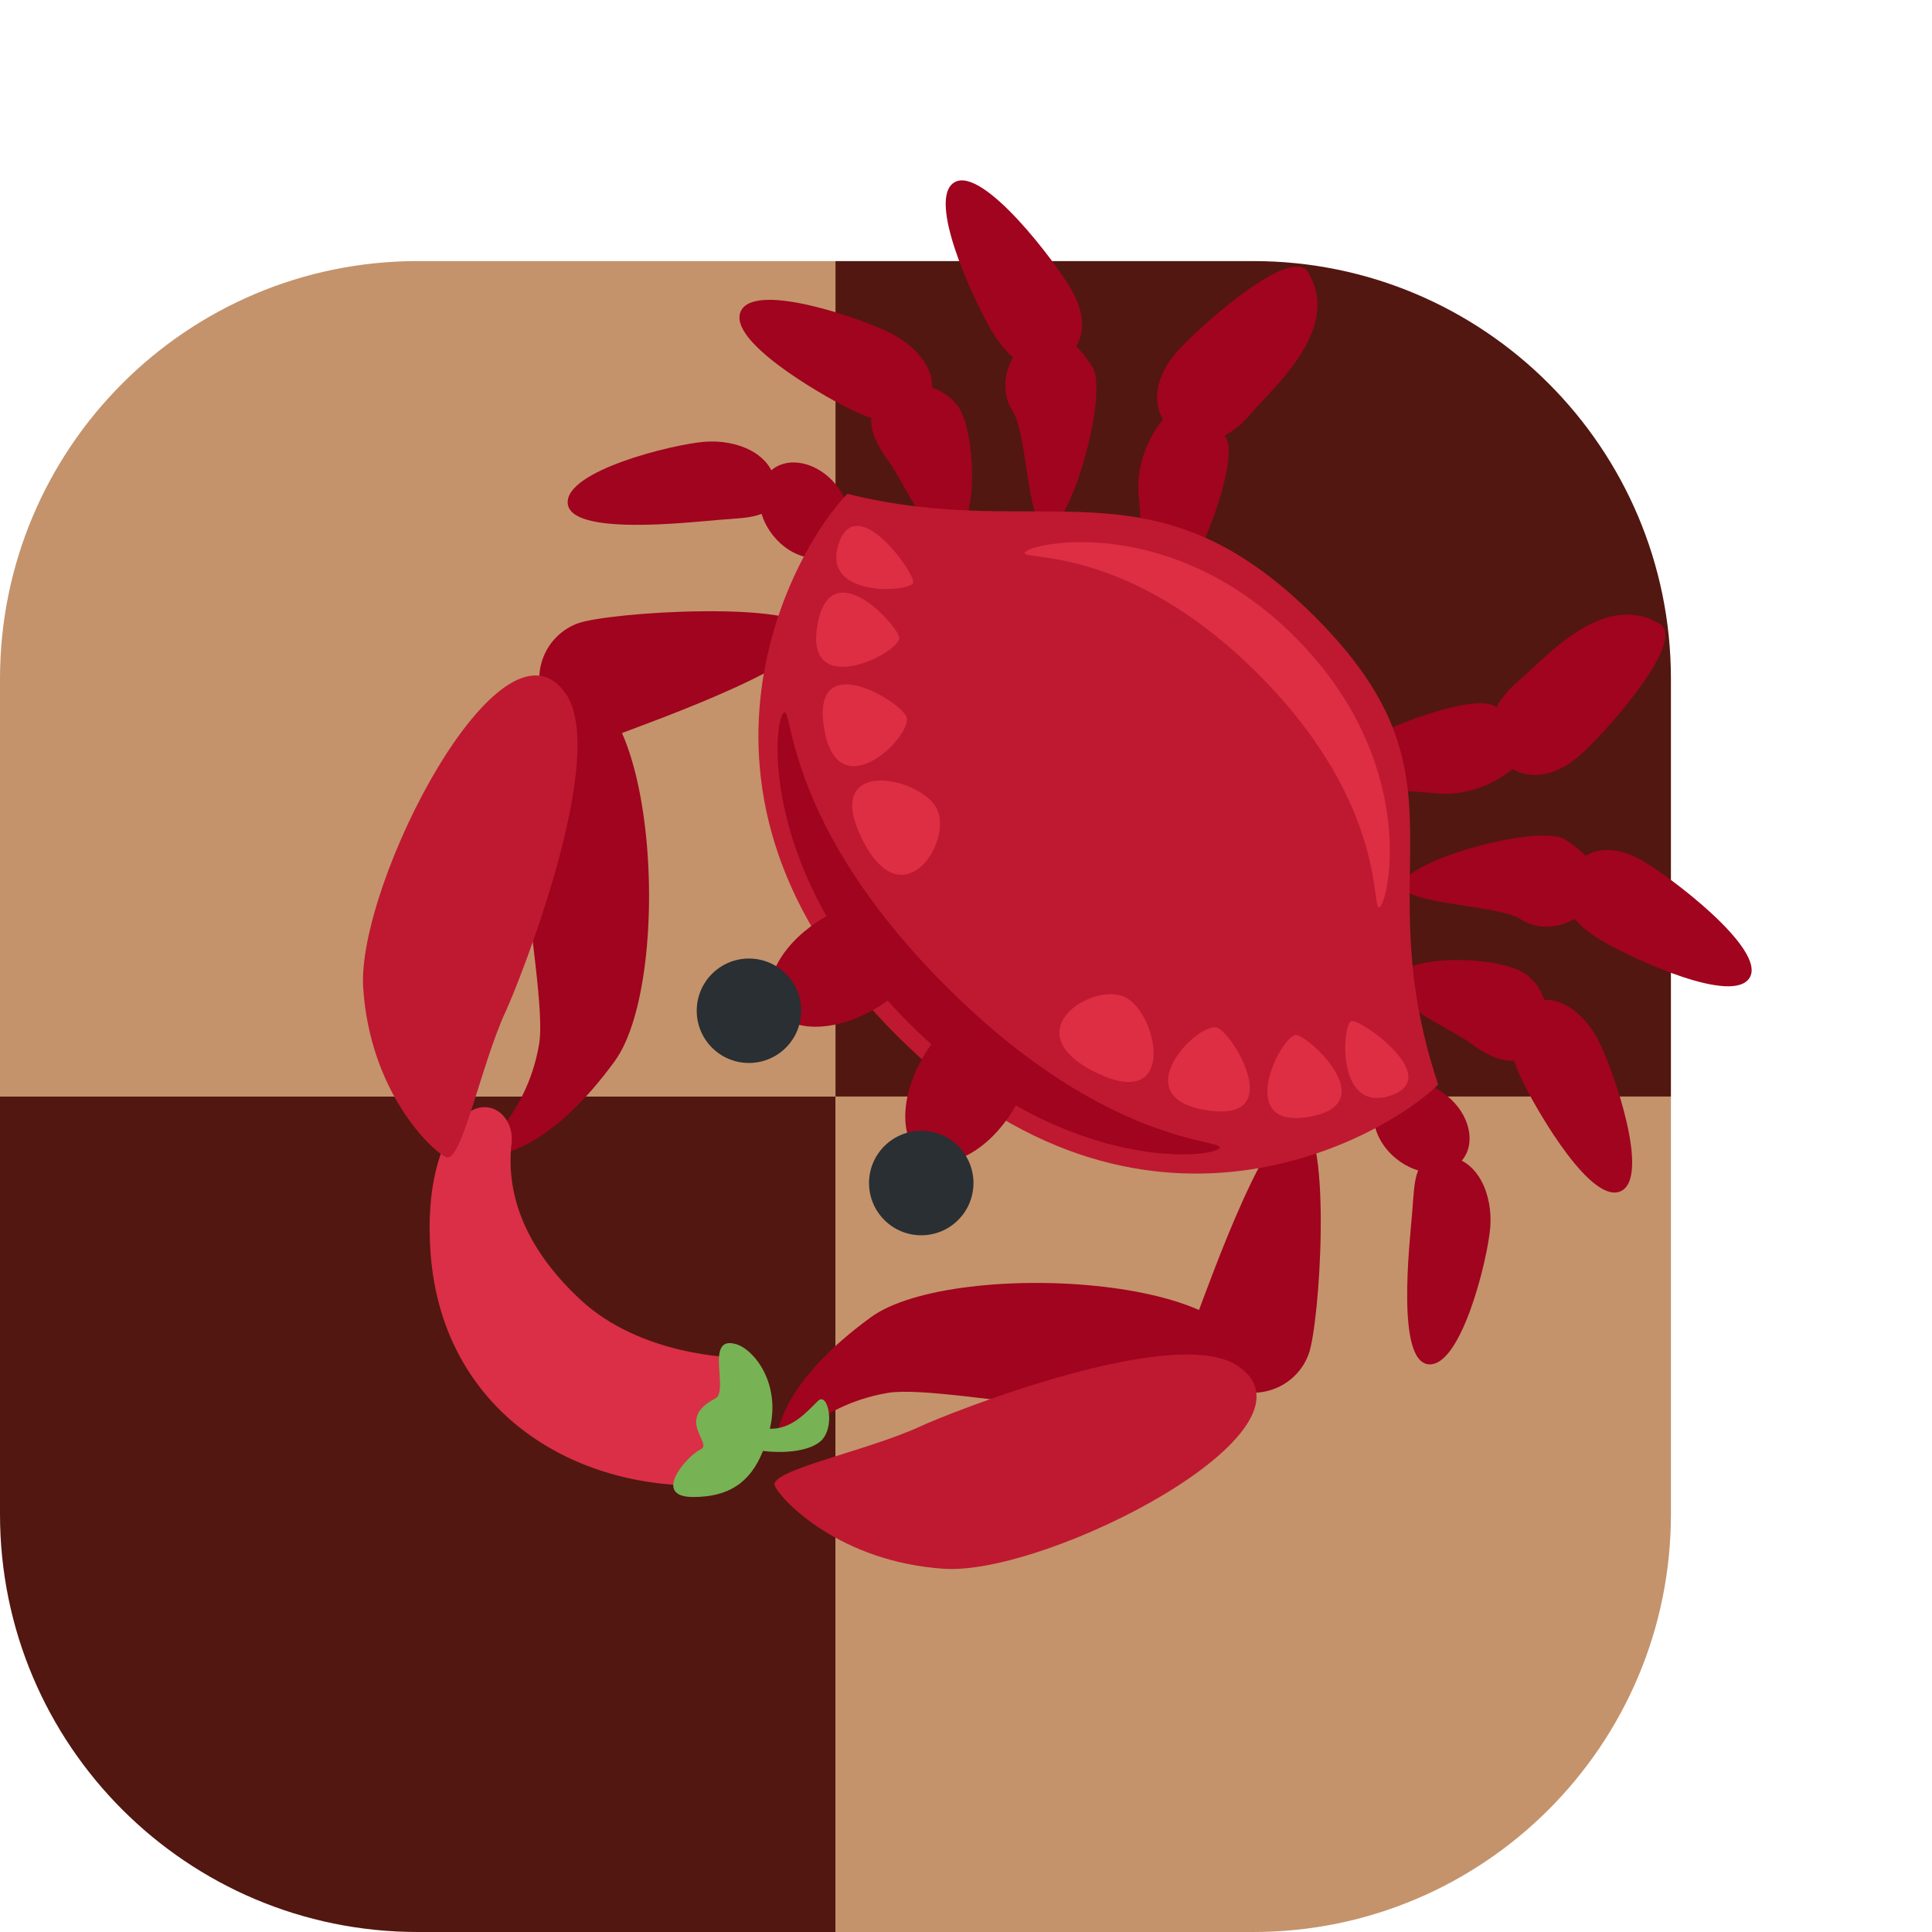
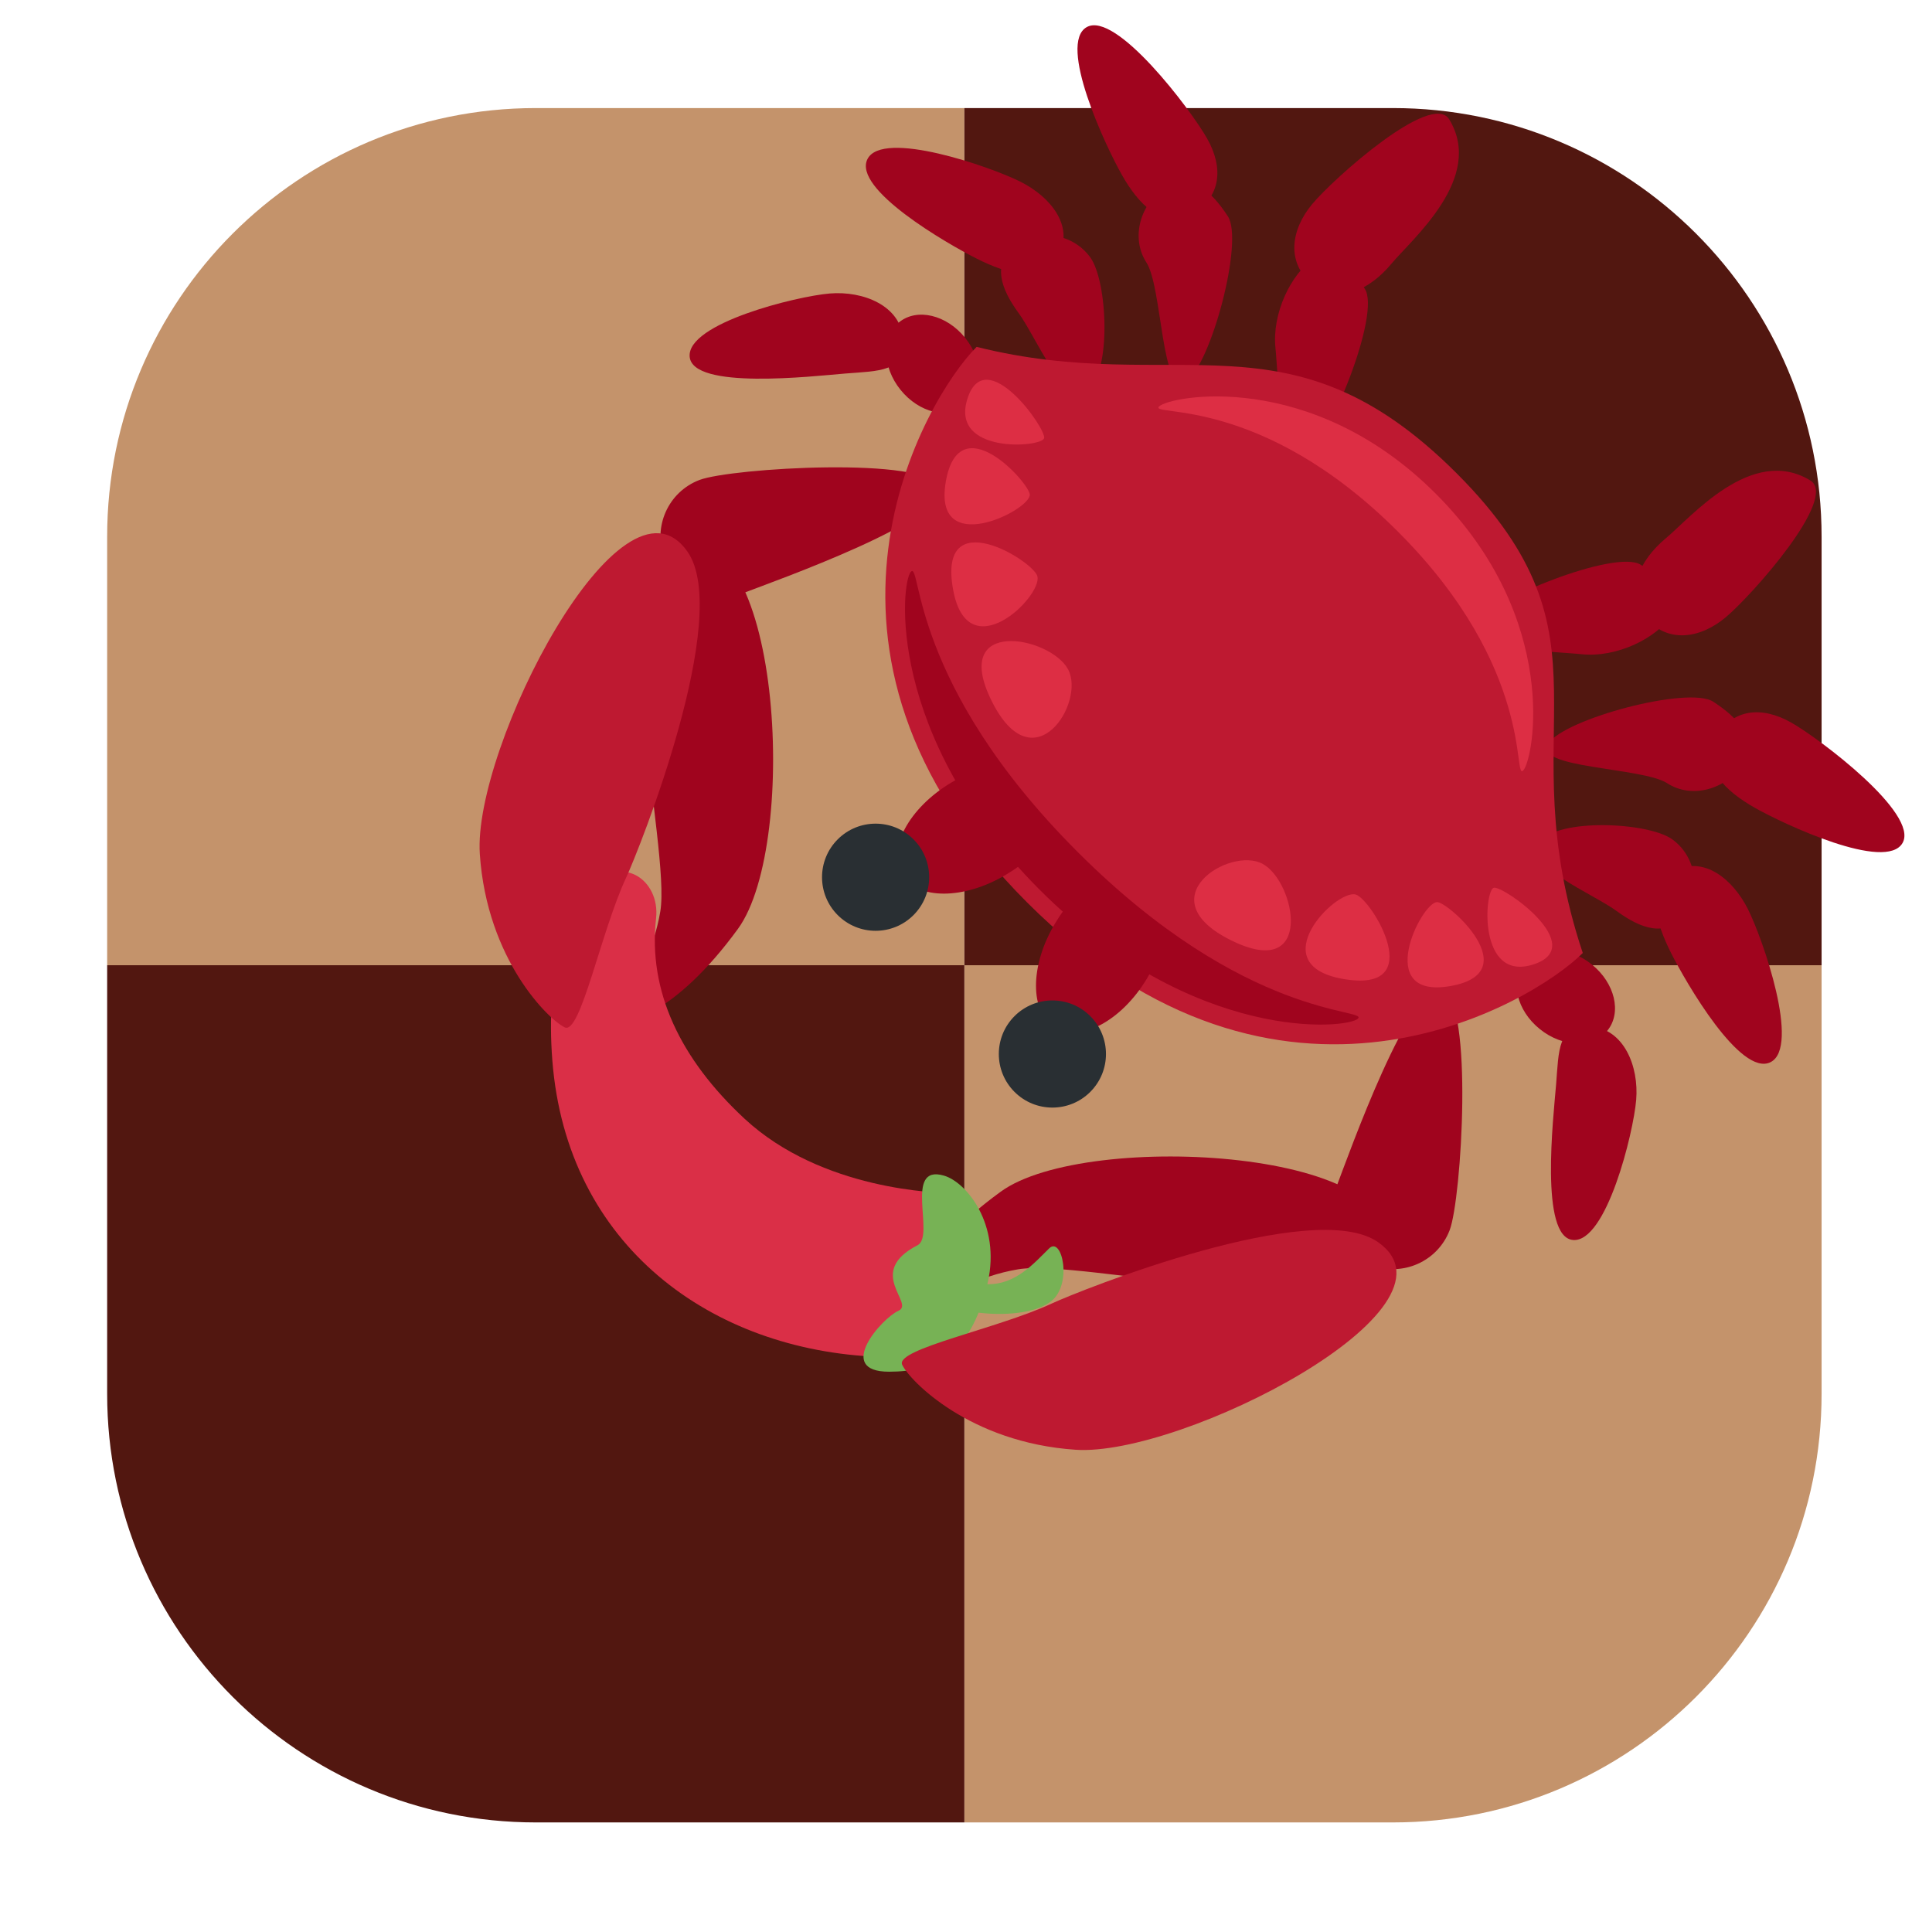
- <svg xmlns="http://www.w3.org/2000/svg" width="592" height="592" viewBox="0 0 592 592" fill="none">
-   <path d="M0 208C0 137.308 57.308 80 128 80H256V336H0V208Z" fill="#C4936B" />
-   <path d="M256 336H512V464C512 534.692 454.692 592 384 592H256V336Z" fill="#C4936B" />
-   <path d="M0 336H256V592H128C57.308 592 0 534.692 0 464V336Z" fill="#521710" />
-   <path d="M256 80H384C454.692 80 512 137.308 512 208V336H256V80Z" fill="#521710" />
-   <path d="M423.158 335.379C427.465 330.047 436.516 330.213 443.395 335.779C450.281 341.323 452.37 350.14 448.071 355.465C443.764 360.798 434.713 360.617 427.842 355.058C420.956 349.514 418.859 340.704 423.158 335.379ZM427.91 299.145C433.137 292.033 460.343 293.202 467.47 298.444C474.59 303.678 476.114 313.695 470.872 320.807C465.645 327.92 457.899 325.031 450.786 319.804C443.674 314.562 422.683 306.258 427.91 299.145ZM430.331 269.828C435.136 262.414 472.23 252.488 479.644 257.292C487.066 262.104 493.153 268.598 488.333 276.013C483.528 283.427 473.293 286.436 465.879 281.632C458.457 276.835 425.527 277.242 430.331 269.828ZM407.742 234.295C412.614 226.934 450.673 211.547 458.042 216.427C465.411 221.307 472.298 223.879 467.425 231.24C462.545 238.609 450.56 244.168 440.378 243.112C431.576 242.2 402.862 241.649 407.742 234.295Z" fill="#A0041E" />
-   <path d="M432.715 371.606C433.529 361.635 433.092 353.429 443.055 354.266C453.027 355.095 457.454 366.221 456.632 376.199C455.802 386.155 447.724 418.882 437.768 418.052C427.789 417.215 431.885 381.562 432.715 371.606ZM467.033 332.31C462.53 323.357 459.068 312.262 467.998 307.766C476.936 303.264 485.489 310.308 490 319.239C494.48 328.169 505.696 360.443 496.765 364.938C487.828 369.426 471.528 341.24 467.033 332.31ZM492.059 288.971C483.325 284.053 475.541 276.722 480.443 268.018C485.354 259.306 494.148 258.567 502.867 263.485C511.564 268.395 541.1 290.751 536.19 299.462C531.257 308.181 500.755 293.896 492.059 288.971ZM483.31 232.131C475.609 238.564 465.864 239.862 459.46 232.191C453.057 224.505 457.703 214.971 465.396 208.56C473.082 202.157 491.154 180.585 508.622 191.205C517.168 196.417 490.98 225.757 483.31 232.131ZM256.621 168.842C261.953 164.535 261.787 155.484 256.228 148.613C250.685 141.726 241.868 139.637 236.543 143.936C231.21 148.243 231.391 157.294 236.942 164.158C242.486 171.044 251.296 173.141 256.621 168.842ZM292.855 164.09C299.967 158.863 298.791 131.65 293.564 124.537C288.329 117.417 278.313 115.893 271.193 121.128C264.073 126.362 266.969 134.101 272.196 141.214C277.438 148.326 285.742 169.317 292.855 164.09ZM322.172 161.669C329.586 156.864 339.512 119.77 334.708 112.356C329.903 104.942 323.409 98.855 315.995 103.675C308.573 108.472 305.564 118.707 310.368 126.121C315.165 133.543 314.758 166.473 322.172 161.669ZM357.705 184.258C365.074 179.394 380.453 141.327 375.58 133.965C370.7 126.596 368.136 119.718 360.767 124.582C353.406 129.47 347.847 141.455 348.903 151.637C349.8 160.424 350.351 189.138 357.705 184.258Z" fill="#A0041E" />
-   <path d="M220.394 159.285C230.365 158.471 238.571 158.908 237.742 148.952C236.912 138.981 225.787 134.554 215.808 135.376C205.852 136.205 173.125 144.283 173.963 154.247C174.785 164.211 210.438 160.115 220.394 159.285ZM259.69 124.967C268.643 129.47 279.738 132.932 284.226 123.994C288.736 115.064 281.684 106.503 272.754 101.993C263.824 97.512 231.557 86.304 227.062 95.235C222.566 104.165 250.76 120.472 259.69 124.967ZM303.037 99.949C307.947 108.675 315.278 116.459 323.982 111.557C332.694 106.646 333.433 97.852 328.523 89.14C323.613 80.444 301.249 50.9 292.538 55.825C283.819 60.743 298.104 91.245 303.037 99.949ZM359.87 108.69C353.436 116.391 352.146 126.144 359.809 132.54C367.502 138.951 377.029 134.297 383.44 126.604C389.851 118.926 411.415 100.846 400.795 83.378C395.583 74.832 366.243 101.02 359.87 108.69ZM400.931 415.111C397.363 424.456 386.894 429.132 377.557 425.557C368.211 421.99 363.543 411.513 367.11 402.168C370.685 392.845 389.444 339.845 398.781 343.42C408.111 346.987 404.498 405.781 400.931 415.111Z" fill="#A0041E" />
-   <path d="M380.641 422.638C393.728 391.133 292.53 384.926 266.871 403.616C241.219 422.299 237.508 437.625 238.164 442.792C238.82 447.958 247.902 430.882 272.053 426.809C291.173 423.574 371.613 444.398 380.641 422.638ZM176.889 191.069C167.536 194.629 162.868 205.106 166.443 214.443C170.018 223.796 180.494 228.465 189.84 224.897C199.162 221.322 252.155 202.556 248.58 193.219C245.013 183.889 186.219 187.502 176.889 191.069Z" fill="#A0041E" />
-   <path d="M169.354 211.351C200.867 198.272 207.067 299.462 188.384 325.129C169.694 350.774 154.367 354.484 149.208 353.836C144.042 353.18 161.118 344.098 165.191 319.948C168.419 300.82 147.602 220.387 169.354 211.351Z" fill="#A0041E" />
-   <path d="M156.743 350.372C154.784 367.758 162.521 384 177.884 398.268C196.309 415.378 224.107 416.046 227.662 416.046C231.218 416.046 238.528 456.26 209.884 455.157C170.076 453.628 135.41 428.74 131.961 384.341C130.308 363.072 135.26 349.927 140.299 343.854C148.231 334.29 157.778 341.184 156.743 350.372Z" fill="#DA2F47" />
-   <path d="M233.792 444.604C239.637 445.33 247.14 444.885 251.047 441.948C256.306 437.998 253.767 426.194 250.645 429.259C247.164 432.672 242.631 437.988 235.886 437.796C235.922 437.639 235.964 437.493 236 437.333C239.09 423.623 231.004 413.436 225.483 411.851C215.804 409.07 223.463 426.304 219.218 428.491C206.667 434.962 218.667 442.368 214.667 444.146C210.667 445.924 199.367 458.713 212.405 458.713C223.108 458.713 229.838 454.475 233.792 444.604Z" fill="#77B255" />
-   <path d="M440.68 332.34C425.595 347.425 350.17 392.68 274.745 317.255C199.32 241.83 244.575 166.405 259.66 151.32C320 166.405 352.983 139.049 402.967 189.033C452.951 239.017 418.052 264.458 440.68 332.34ZM379.586 418.731C407.462 438.417 320.882 482.835 289.212 480.7C257.548 478.573 239.627 460.034 237.433 455.32C235.238 450.606 265.86 444.602 282.144 437.007C290.411 433.16 360.345 405.147 379.586 418.731ZM173.269 212.414C153.59 184.545 109.165 271.118 111.292 302.781C113.419 334.444 131.951 352.357 136.673 354.56C141.394 356.762 147.391 326.132 154.986 309.848C158.832 301.582 186.853 231.655 173.269 212.414Z" fill="#BE1931" />
-   <path d="M283.072 323.53C290.645 310.904 295.389 311.892 302.969 316.44C310.549 320.988 318.092 327.369 310.512 339.988C302.939 352.614 290.652 359.168 283.072 354.62C275.499 350.08 275.492 336.164 283.072 323.53ZM252.012 281.488C264.646 273.908 271.019 281.458 275.56 289.031C280.108 296.611 281.096 301.355 268.47 308.928C255.836 316.508 241.92 316.501 237.372 308.92C232.824 301.355 239.379 289.069 252.012 281.488Z" fill="#A0041E" />
-   <path d="M293.601 351.196C287.353 344.948 277.222 344.948 270.974 351.196C264.726 357.444 264.726 367.575 270.974 373.823C277.222 380.072 287.353 380.072 293.601 373.823C299.85 367.575 299.85 357.444 293.601 351.196Z" fill="#292F33" />
-   <path d="M240.804 298.399C234.556 292.15 224.425 292.15 218.177 298.399C211.928 304.647 211.928 314.778 218.177 321.026C224.425 327.274 234.556 327.274 240.804 321.026C247.052 314.778 247.052 304.647 240.804 298.399Z" fill="#292F33" />
-   <path d="M414.1 312.865C416.936 312.141 442.648 330.371 425.957 335.749C409.265 341.127 411.279 313.574 414.1 312.865Z" fill="#DD2E44" />
-   <path d="M397.182 317.142C400.523 317.089 424.177 338.238 401.089 342.228C378.024 346.21 392.4 317.217 397.182 317.142Z" fill="#DD2E44" />
-   <path d="M372.82 314.864C377.413 315.973 395.221 344.823 368.86 340.048C344.966 335.704 366.748 313.408 372.82 314.864Z" fill="#DD2E44" />
-   <path d="M345.079 305.722C354.937 311.07 360.737 341.021 335.575 328.516C310.406 316.003 335.221 300.375 345.079 305.722ZM279.821 178.586C280.53 175.75 262.308 150.046 256.937 166.73C251.56 183.421 279.112 181.407 279.821 178.586Z" fill="#DD2E44" />
-   <path d="M275.537 195.497C275.59 192.155 254.441 168.502 250.451 191.59C246.476 214.662 275.469 200.286 275.537 195.497Z" fill="#DD2E44" />
-   <path d="M277.815 219.859C276.706 215.266 247.856 197.458 252.638 223.826C256.983 247.721 279.278 225.938 277.815 219.859Z" fill="#DD2E44" />
-   <path d="M286.956 247.6C281.609 237.742 251.658 231.942 264.163 257.104C276.684 282.28 292.312 257.466 286.956 247.6Z" fill="#DD2E44" />
-   <path d="M240.057 218.456C243.18 215.333 239.597 251.937 289.83 302.17C340.071 352.41 376.659 348.813 373.536 351.935C370.414 355.058 324.48 359.447 278.516 313.484C232.553 267.52 236.935 221.579 240.057 218.456Z" fill="#A0041E" />
-   <path d="M422.879 277.838C419.757 280.96 426.409 247.427 385.491 206.509C344.573 165.591 311.032 172.236 314.155 169.113C317.277 165.991 359.364 157.754 396.805 195.195C434.246 232.636 426.002 274.715 422.879 277.838Z" fill="#DD2E44" />
+ <svg xmlns="http://www.w3.org/2000/svg" width="576" height="577" viewBox="0 0 576 577" fill="none">
+   <path d="M32 160.275C32 89.583 89.308 32.275 160 32.275H288V288.275H32V160.275Z" fill="#C4936B" />
+   <path d="M288 288.275H544V416.275C544 486.968 486.692 544.275 416 544.275H288V288.275Z" fill="#C4936B" />
+   <path d="M32 288.275H288V544.275H160C89.308 544.275 32 486.968 32 416.275V288.275Z" fill="#521710" />
+   <path d="M288 32.275H416C486.692 32.275 544 89.583 544 160.275V288.275H288V32.275Z" fill="#521710" />
+   <path d="M455.158 287.655C459.465 282.322 468.516 282.488 475.395 288.054C482.281 293.598 484.37 302.415 480.071 307.74C475.764 313.073 466.713 312.892 459.842 307.333C452.956 301.789 450.859 292.98 455.158 287.655ZM459.91 251.421C465.137 244.308 492.343 245.477 499.47 250.719C506.59 255.954 508.114 265.97 502.872 273.083C497.645 280.195 489.899 277.306 482.786 272.079C475.674 266.837 454.683 258.533 459.91 251.421ZM462.331 222.103C467.136 214.689 504.23 204.763 511.644 209.567C519.066 214.379 525.153 220.874 520.333 228.288C515.528 235.702 505.293 238.712 497.879 233.907C490.457 229.11 457.527 229.517 462.331 222.103ZM439.742 186.57C444.614 179.209 482.673 163.822 490.042 168.702C497.411 173.582 504.298 176.154 499.425 183.516C494.545 190.885 482.56 196.443 472.378 195.388C463.576 194.475 434.862 193.924 439.742 186.57Z" fill="#A0041E" />
+   <path d="M464.715 323.881C465.529 313.91 465.092 305.704 475.055 306.541C485.027 307.371 489.454 318.496 488.632 328.474C487.802 338.431 479.724 371.157 469.768 370.328C459.789 369.49 463.885 333.837 464.715 323.881ZM499.033 284.585C494.53 275.632 491.068 264.537 499.998 260.042C508.936 255.539 517.489 262.583 522 271.514C526.48 280.444 537.696 312.718 528.765 317.214C519.828 321.701 503.528 293.515 499.033 284.585ZM524.059 241.246C515.325 236.328 507.541 228.997 512.443 220.293C517.354 211.581 526.148 210.842 534.867 215.76C543.564 220.67 573.1 243.026 568.19 251.737C563.257 260.456 532.755 246.171 524.059 241.246ZM515.31 184.406C507.609 190.839 497.864 192.137 491.46 184.466C485.057 176.78 489.703 167.247 497.396 160.835C505.082 154.432 523.154 132.86 540.622 143.48C549.168 148.692 522.98 178.032 515.31 184.406ZM288.621 121.117C293.953 116.81 293.787 107.759 288.228 100.888C282.685 94.002 273.868 91.912 268.543 96.212C263.21 100.518 263.391 109.569 268.942 116.433C274.486 123.319 283.296 125.416 288.621 121.117ZM324.855 116.365C331.967 111.138 330.791 83.925 325.564 76.812C320.329 69.692 310.313 68.169 303.193 73.403C296.073 78.638 298.969 86.376 304.196 93.489C309.438 100.601 317.742 121.592 324.855 116.365ZM354.172 113.944C361.586 109.139 371.512 72.046 366.708 64.631C361.903 57.217 355.409 51.13 347.995 55.95C340.573 60.747 337.564 70.982 342.368 78.396C347.165 85.818 346.758 118.748 354.172 113.944ZM389.705 136.534C397.074 131.669 412.453 93.602 407.58 86.24C402.7 78.871 400.136 71.993 392.767 76.858C385.406 81.745 379.847 93.73 380.903 103.912C381.8 112.699 382.351 141.414 389.705 136.534Z" fill="#A0041E" />
+   <path d="M252.394 111.56C262.365 110.746 270.571 111.183 269.742 101.227C268.912 91.256 257.787 86.829 247.808 87.651C237.852 88.481 205.125 96.558 205.963 106.522C206.785 116.486 242.438 112.39 252.394 111.56ZM291.69 77.242C300.643 81.745 311.738 85.207 316.226 76.269C320.736 67.339 313.684 58.778 304.754 54.268C295.824 49.788 263.557 38.58 259.062 47.51C254.566 56.44 282.76 72.747 291.69 77.242ZM335.037 52.224C339.947 60.95 347.278 68.734 355.982 63.832C364.694 58.922 365.433 50.127 360.523 41.416C355.613 32.719 333.249 3.175 324.538 8.1C315.819 13.018 330.104 43.52 335.037 52.224ZM391.869 60.966C385.436 68.666 384.146 78.419 391.809 84.815C399.502 91.226 409.029 86.572 415.44 78.879C421.851 71.201 443.415 53.121 432.795 35.653C427.583 27.107 398.243 53.295 391.869 60.966ZM432.931 367.386C429.363 376.731 418.894 381.408 409.557 377.832C400.211 374.265 395.543 363.788 399.11 354.443C402.685 345.121 421.444 292.12 430.781 295.695C440.111 299.262 436.498 358.056 432.931 367.386Z" fill="#A0041E" />
+   <path d="M412.641 374.913C425.728 343.409 324.53 337.201 298.871 355.891C273.219 374.574 269.508 389.9 270.164 395.067C270.82 400.234 279.901 383.157 304.052 379.084C323.173 375.849 403.613 396.673 412.641 374.913ZM208.889 143.344C199.536 146.904 194.868 157.381 198.443 166.719C202.018 176.071 212.494 180.74 221.84 177.172C231.162 173.597 284.155 154.832 280.58 145.494C277.013 136.164 218.219 139.777 208.889 143.344Z" fill="#A0041E" />
+   <path d="M201.354 163.626C232.867 150.548 239.067 251.737 220.384 277.404C201.694 303.049 186.367 306.76 181.208 306.111C176.042 305.455 193.118 296.374 197.191 272.223C200.419 253.095 179.602 172.662 201.354 163.626Z" fill="#A0041E" />
+   <path d="M195.929 274.24C193.48 295.973 203.151 316.275 222.356 334.111C245.387 355.497 280.133 356.333 284.578 356.333C289.022 356.333 298.16 406.6 262.356 405.222C212.596 403.311 169.262 372.2 164.951 316.702C162.884 290.115 169.076 273.684 175.373 266.093C185.289 254.137 197.222 262.755 195.929 274.24Z" fill="#DA2F47" />
+   <path d="M292.24 392.031C299.547 392.937 308.924 392.382 313.809 388.711C320.382 383.773 317.209 369.017 313.307 372.849C308.956 377.115 303.289 383.76 294.858 383.52C294.902 383.324 294.956 383.142 295 382.942C298.862 365.804 288.756 353.071 281.853 351.089C269.756 347.613 279.329 369.155 274.022 371.889C258.333 379.977 273.333 389.235 268.333 391.457C263.333 393.68 249.209 409.666 265.507 409.666C278.884 409.666 287.298 404.369 292.24 392.031Z" fill="#77B255" />
+   <path d="M472.68 284.615C457.595 299.7 382.17 344.955 306.745 269.53C231.32 194.105 276.575 118.681 291.66 103.596C352 118.681 384.983 91.324 434.967 141.308C484.951 191.292 450.052 216.733 472.68 284.615ZM411.586 371.006C439.462 390.692 352.882 435.11 321.212 432.975C289.548 430.848 271.627 412.309 269.433 407.595C267.238 402.881 297.86 396.877 314.144 389.282C322.411 385.435 392.345 357.422 411.586 371.006ZM205.269 164.69C185.59 136.82 141.165 223.393 143.292 255.056C145.419 286.719 163.951 304.633 168.673 306.835C173.394 309.038 179.391 278.408 186.986 262.123C190.832 253.857 218.853 183.931 205.269 164.69Z" fill="#BE1931" />
+   <path d="M315.072 275.805C322.645 263.179 327.389 264.167 334.969 268.715C342.549 273.264 350.092 279.644 342.512 292.263C334.939 304.889 322.652 311.444 315.072 306.895C307.499 302.355 307.492 288.439 315.072 275.805ZM284.012 233.764C296.646 226.183 303.019 233.733 307.56 241.306C312.108 248.886 313.096 253.63 300.47 261.203C287.836 268.783 273.92 268.776 269.372 261.196C264.824 253.631 271.379 241.344 284.012 233.764Z" fill="#A0041E" />
+   <path d="M325.601 303.471C319.353 297.223 309.222 297.223 302.974 303.471C296.726 309.72 296.726 319.85 302.974 326.099C309.222 332.347 319.353 332.347 325.601 326.099C331.85 319.85 331.85 309.72 325.601 303.471Z" fill="#292F33" />
+   <path d="M272.804 250.674C266.556 244.425 256.425 244.425 250.177 250.674C243.928 256.922 243.928 267.053 250.177 273.301C256.425 279.55 266.556 279.55 272.804 273.301C279.052 267.053 279.052 256.922 272.804 250.674Z" fill="#292F33" />
+   <path d="M446.1 265.14C448.936 264.416 474.648 282.646 457.957 288.024C441.265 293.402 443.279 265.849 446.1 265.14Z" fill="#DD2E44" />
+   <path d="M429.182 269.417C432.523 269.364 456.177 290.513 433.089 294.503C410.024 298.486 424.4 269.492 429.182 269.417Z" fill="#DD2E44" />
+   <path d="M404.82 267.139C409.413 268.248 427.221 297.098 400.86 292.323C376.966 287.979 398.748 265.683 404.82 267.139Z" fill="#DD2E44" />
+   <path d="M377.079 257.998C386.937 263.345 392.737 293.296 367.575 280.791C342.406 268.278 367.221 252.65 377.079 257.998ZM311.821 130.862C312.53 128.026 294.308 102.321 288.937 119.005C283.56 135.696 311.112 133.683 311.821 130.862Z" fill="#DD2E44" />
+   <path d="M307.537 147.772C307.59 144.431 286.441 120.777 282.451 143.865C278.476 166.937 307.469 152.561 307.537 147.772Z" fill="#DD2E44" />
+   <path d="M309.815 172.134C308.706 167.541 279.856 149.733 284.638 176.101C288.983 199.996 311.278 178.213 309.815 172.134Z" fill="#DD2E44" />
+   <path d="M318.956 199.875C313.609 190.017 283.658 184.217 296.163 209.379C308.684 234.556 324.312 209.741 318.956 199.875Z" fill="#DD2E44" />
+   <path d="M272.057 170.731C275.18 167.609 271.597 204.212 321.83 254.445C372.071 304.686 408.659 301.088 405.536 304.21C402.414 307.333 356.48 311.723 310.516 265.759C264.553 219.795 268.935 173.854 272.057 170.731Z" fill="#A0041E" />
+   <path d="M454.879 230.113C451.757 233.236 458.409 199.702 417.491 158.784C376.573 117.866 343.032 124.511 346.155 121.388C349.277 118.266 391.364 110.029 428.805 147.47C466.246 184.911 458.002 226.99 454.879 230.113Z" fill="#DD2E44" />
</svg>
